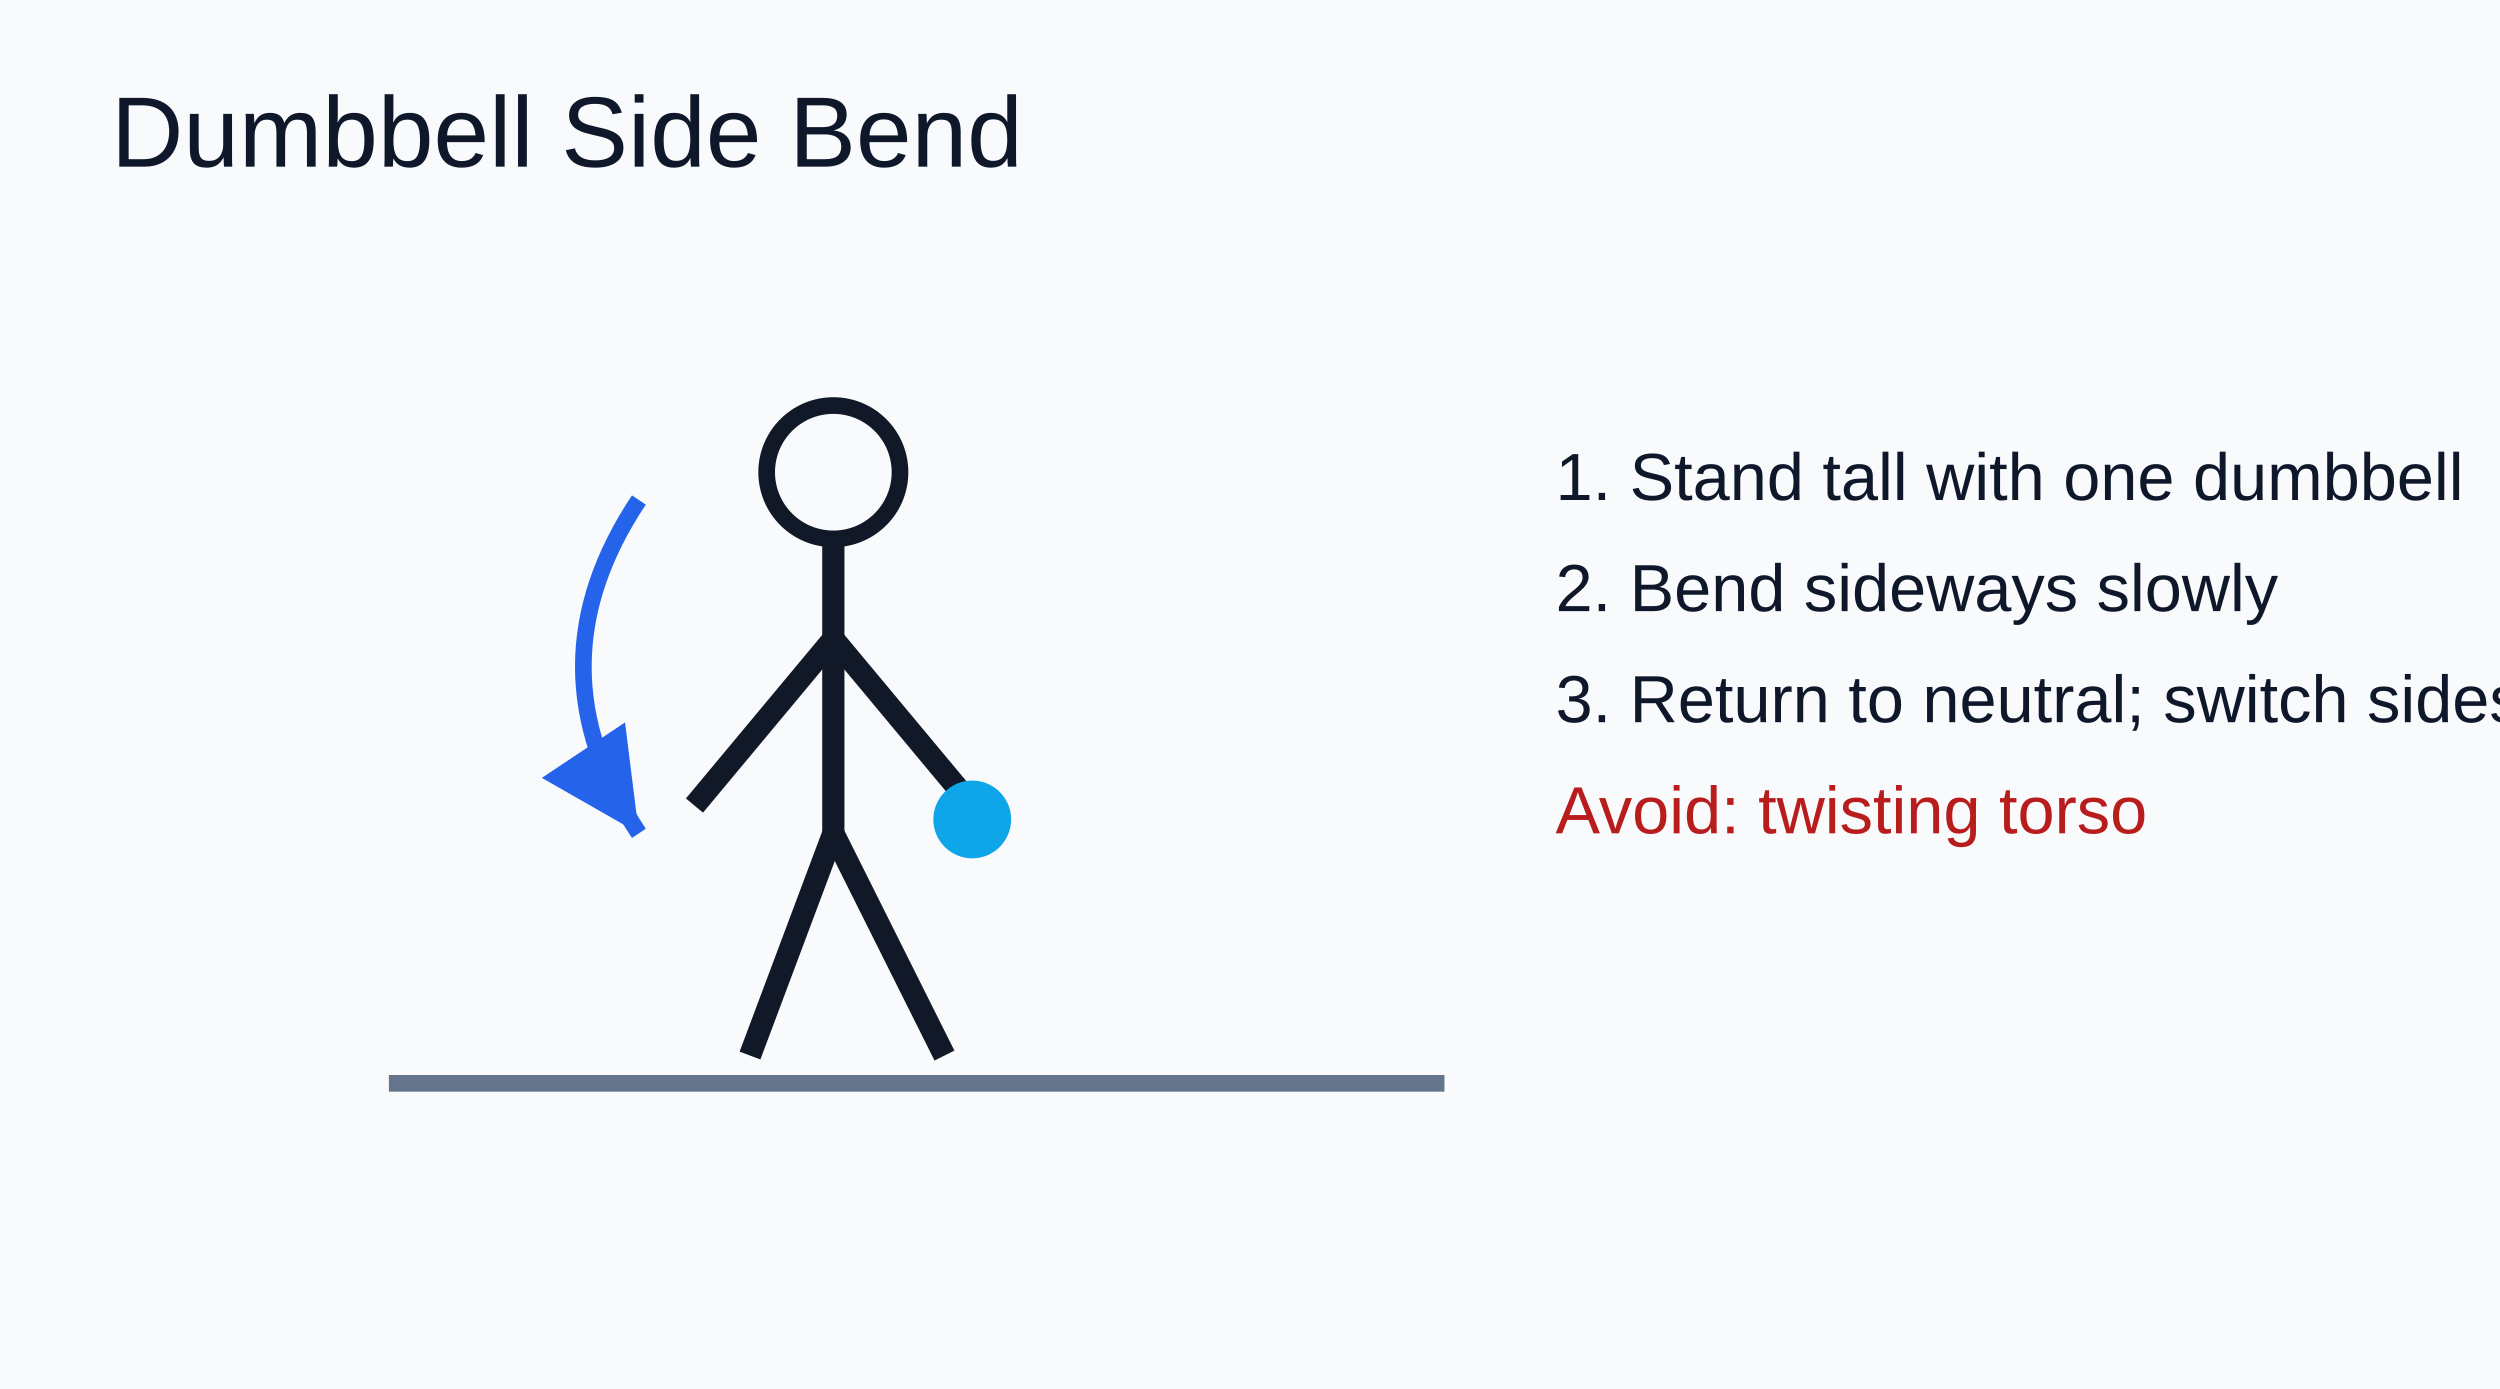
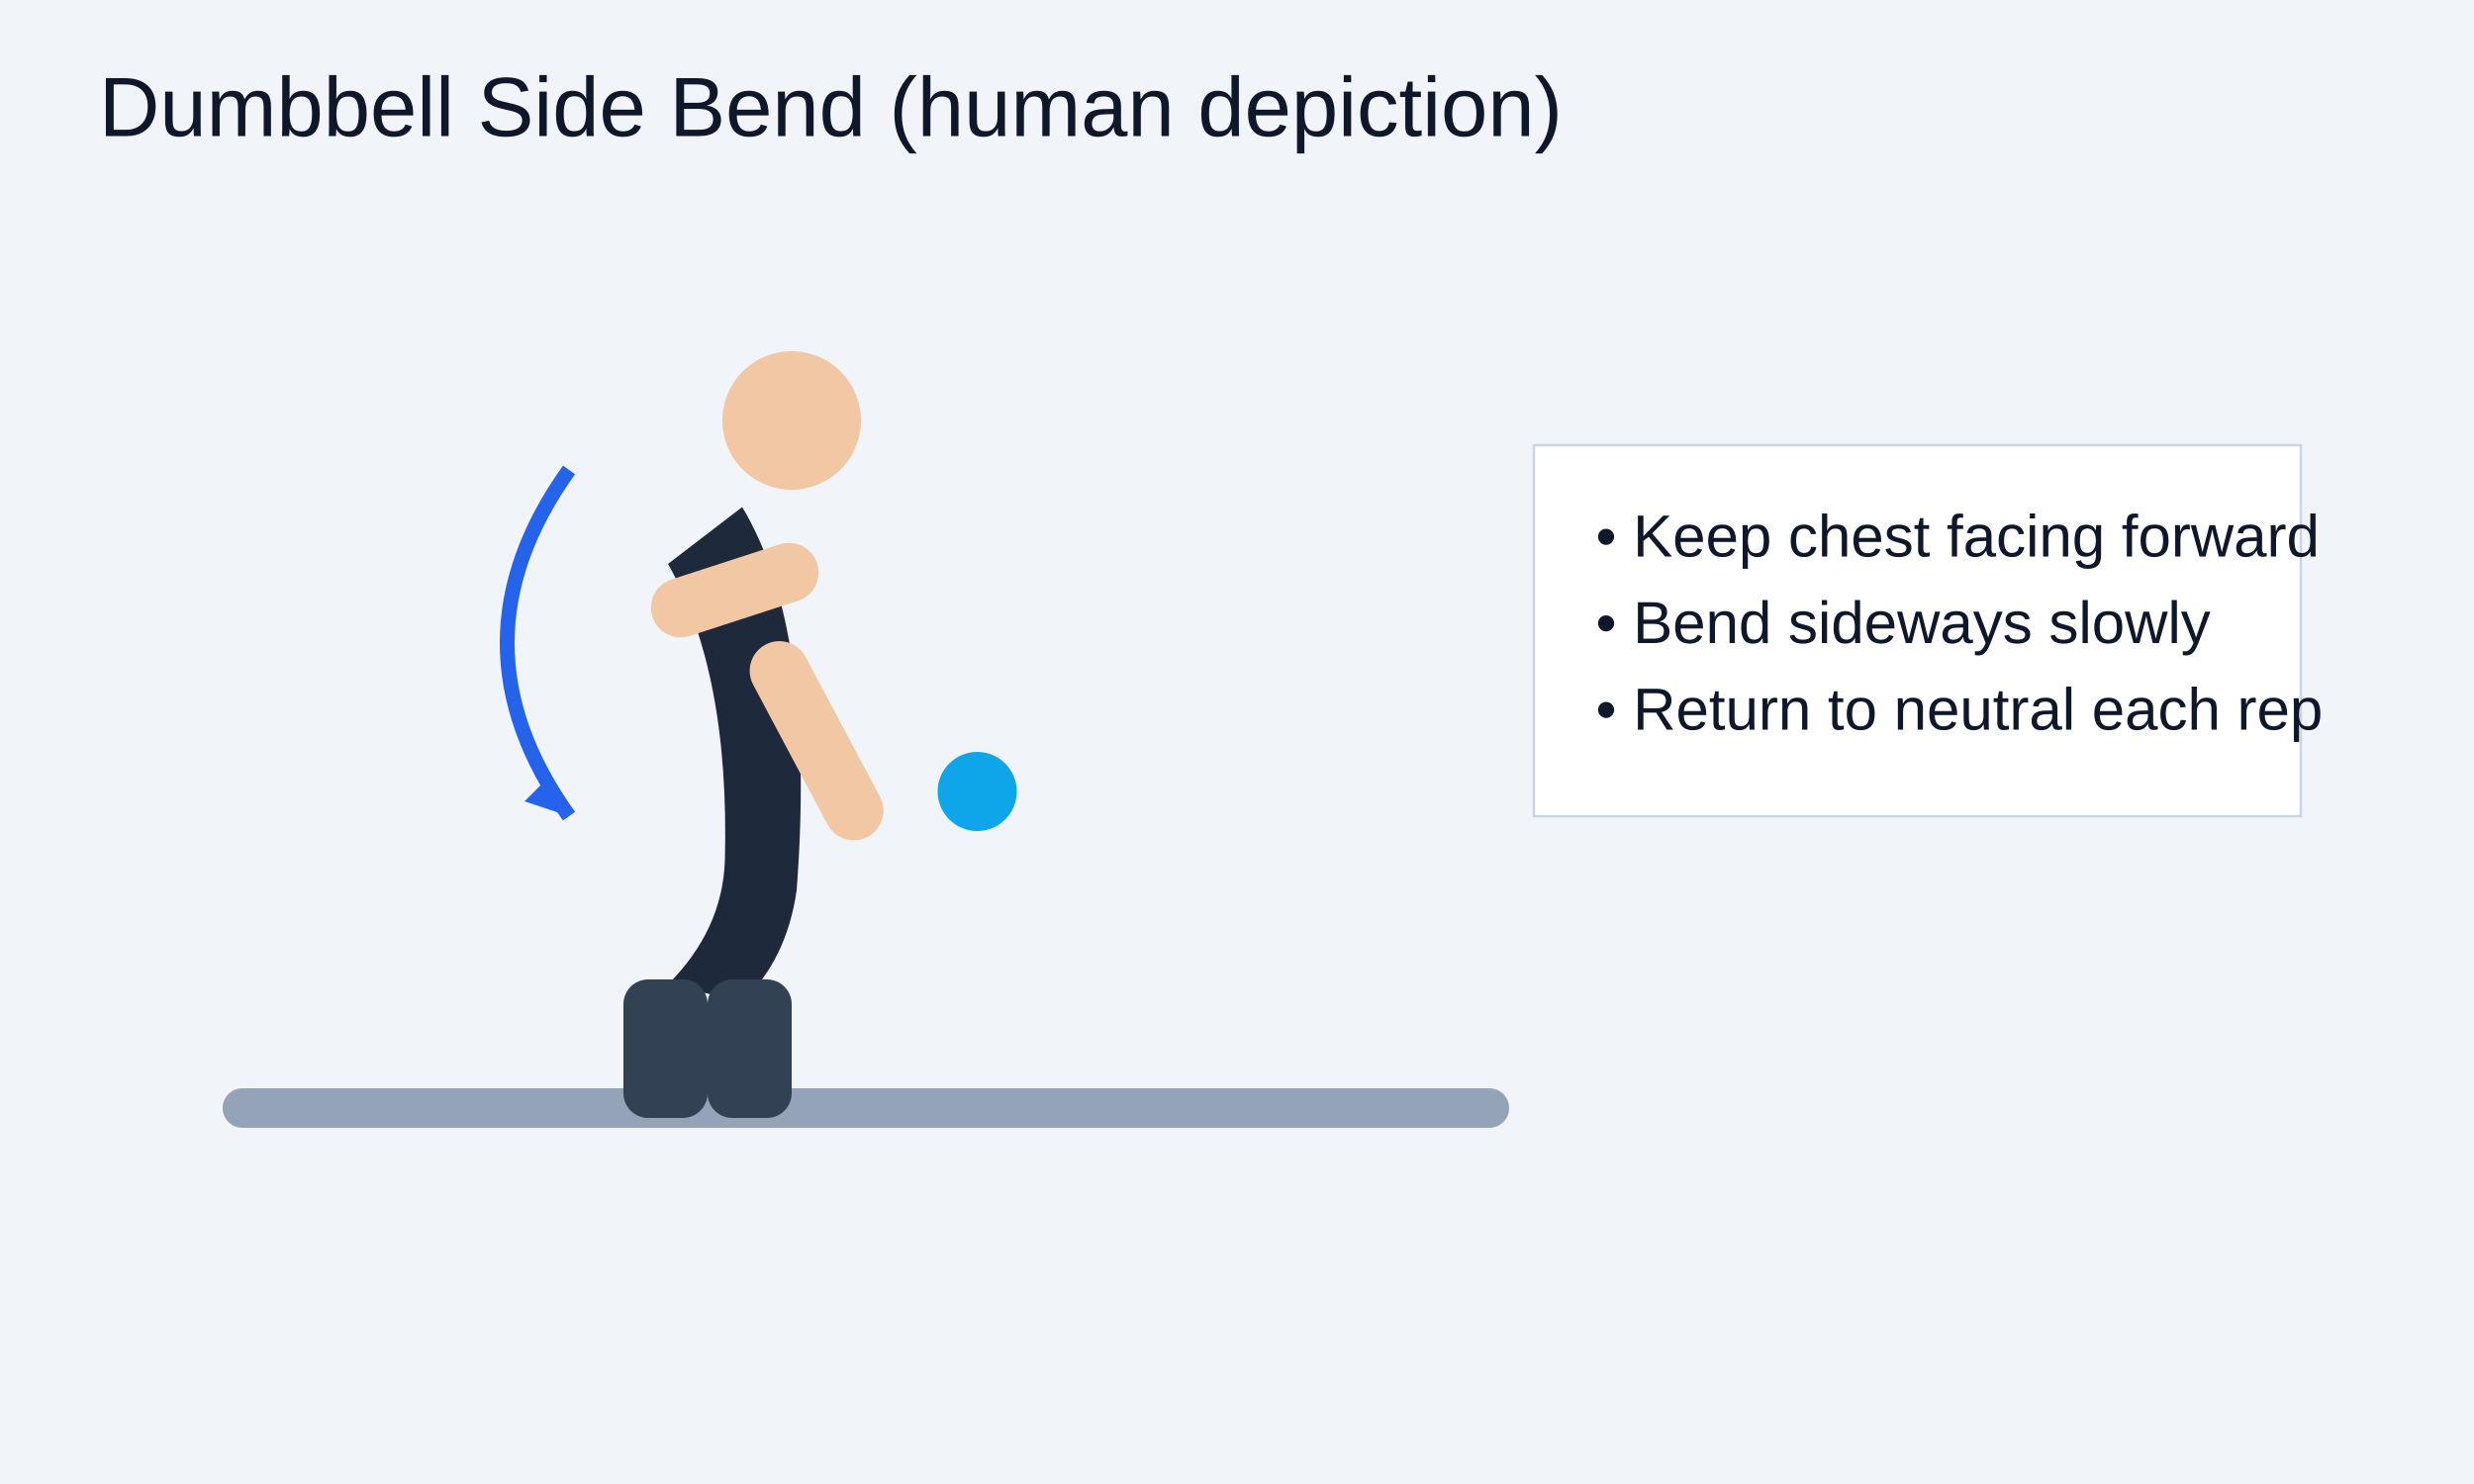
- <svg xmlns="http://www.w3.org/2000/svg" width="900" height="500" viewBox="0 0 900 500">
-   <rect width="100%" height="100%" fill="#f8fafc" />
-   <text x="40" y="60" font-size="36" font-family="Arial" fill="#0f172a">Dumbbell Side Bend</text>
-   <line x1="140" y1="390" x2="520" y2="390" stroke="#64748b" stroke-width="6" />
-   <circle cx="300" cy="170" r="24" fill="none" stroke="#111827" stroke-width="6" />
-   <line x1="300" y1="194" x2="300" y2="300" stroke="#111827" stroke-width="8" />
-   <line x1="300" y1="230" x2="250" y2="290" stroke="#111827" stroke-width="8" />
-   <line x1="300" y1="230" x2="350" y2="290" stroke="#111827" stroke-width="8" />
-   <line x1="300" y1="300" x2="270" y2="380" stroke="#111827" stroke-width="8" />
-   <line x1="300" y1="300" x2="340" y2="380" stroke="#111827" stroke-width="8" />
-   <circle cx="350" cy="295" r="14" fill="#0ea5e9" />
-   <path d="M230 180 Q190 240 230 300" fill="none" stroke="#2563eb" stroke-width="6" marker-end="url(#arr)" />
-   <defs>
-     <marker id="arr" markerWidth="10" markerHeight="10" refX="6" refY="3" orient="auto">
-       <polygon points="0 0, 6 3, 0 6" fill="#2563eb" />
-     </marker>
-   </defs>
-   <text x="560" y="180" font-size="24" font-family="Arial" fill="#0f172a">1. Stand tall with one dumbbell</text>
-   <text x="560" y="220" font-size="24" font-family="Arial" fill="#0f172a">2. Bend sideways slowly</text>
-   <text x="560" y="260" font-size="24" font-family="Arial" fill="#0f172a">3. Return to neutral; switch sides</text>
-   <text x="560" y="300" font-size="24" font-family="Arial" fill="#b91c1c">Avoid: twisting torso</text>
+ <svg xmlns="http://www.w3.org/2000/svg" width="1000" height="600" viewBox="0 0 1000 600">
+   <rect width="100%" height="100%" fill="#f1f5f9" />
+   <text x="40" y="55" font-family="Arial" font-size="34" fill="#0f172a">Dumbbell Side Bend (human depiction)</text>
+   <rect x="90" y="440" width="520" height="16" rx="8" fill="#94a3b8" />
+   <circle cx="320" cy="170" r="28" fill="#f2c7a3" />
+   <path d="M300 205 Q330 255 322 360 Q318 388 300 405 L270 398 Q292 376 293 348 Q295 272 270 228 Z" fill="#1e293b" />
+   <rect x="260" y="238" width="70" height="24" rx="12" fill="#f2c7a3" transform="rotate(-18 260 238)" />
+   <rect x="320" y="255" width="88" height="24" rx="12" fill="#f2c7a3" transform="rotate(62 320 255)" />
+   <circle cx="395" cy="320" r="16" fill="#0ea5e9" />
+   <rect x="286" y="396" width="34" height="56" rx="10" fill="#334155" />
+   <rect x="252" y="396" width="34" height="56" rx="10" fill="#334155" />
+   <path d="M230 190 Q180 260 230 330" fill="none" stroke="#2563eb" stroke-width="6" />
+   <path d="M230 330 l-18 -6 l10 -10 z" fill="#2563eb" />
+   <path d="M620 180 L930 180 L930 330 L620 330 Z" fill="#ffffff" stroke="#cbd5e1" />
+   <text x="645" y="225" font-family="Arial" font-size="24" fill="#0f172a">• Keep chest facing forward</text>
+   <text x="645" y="260" font-family="Arial" font-size="24" fill="#0f172a">• Bend sideways slowly</text>
+   <text x="645" y="295" font-family="Arial" font-size="24" fill="#0f172a">• Return to neutral each rep</text>
</svg>
